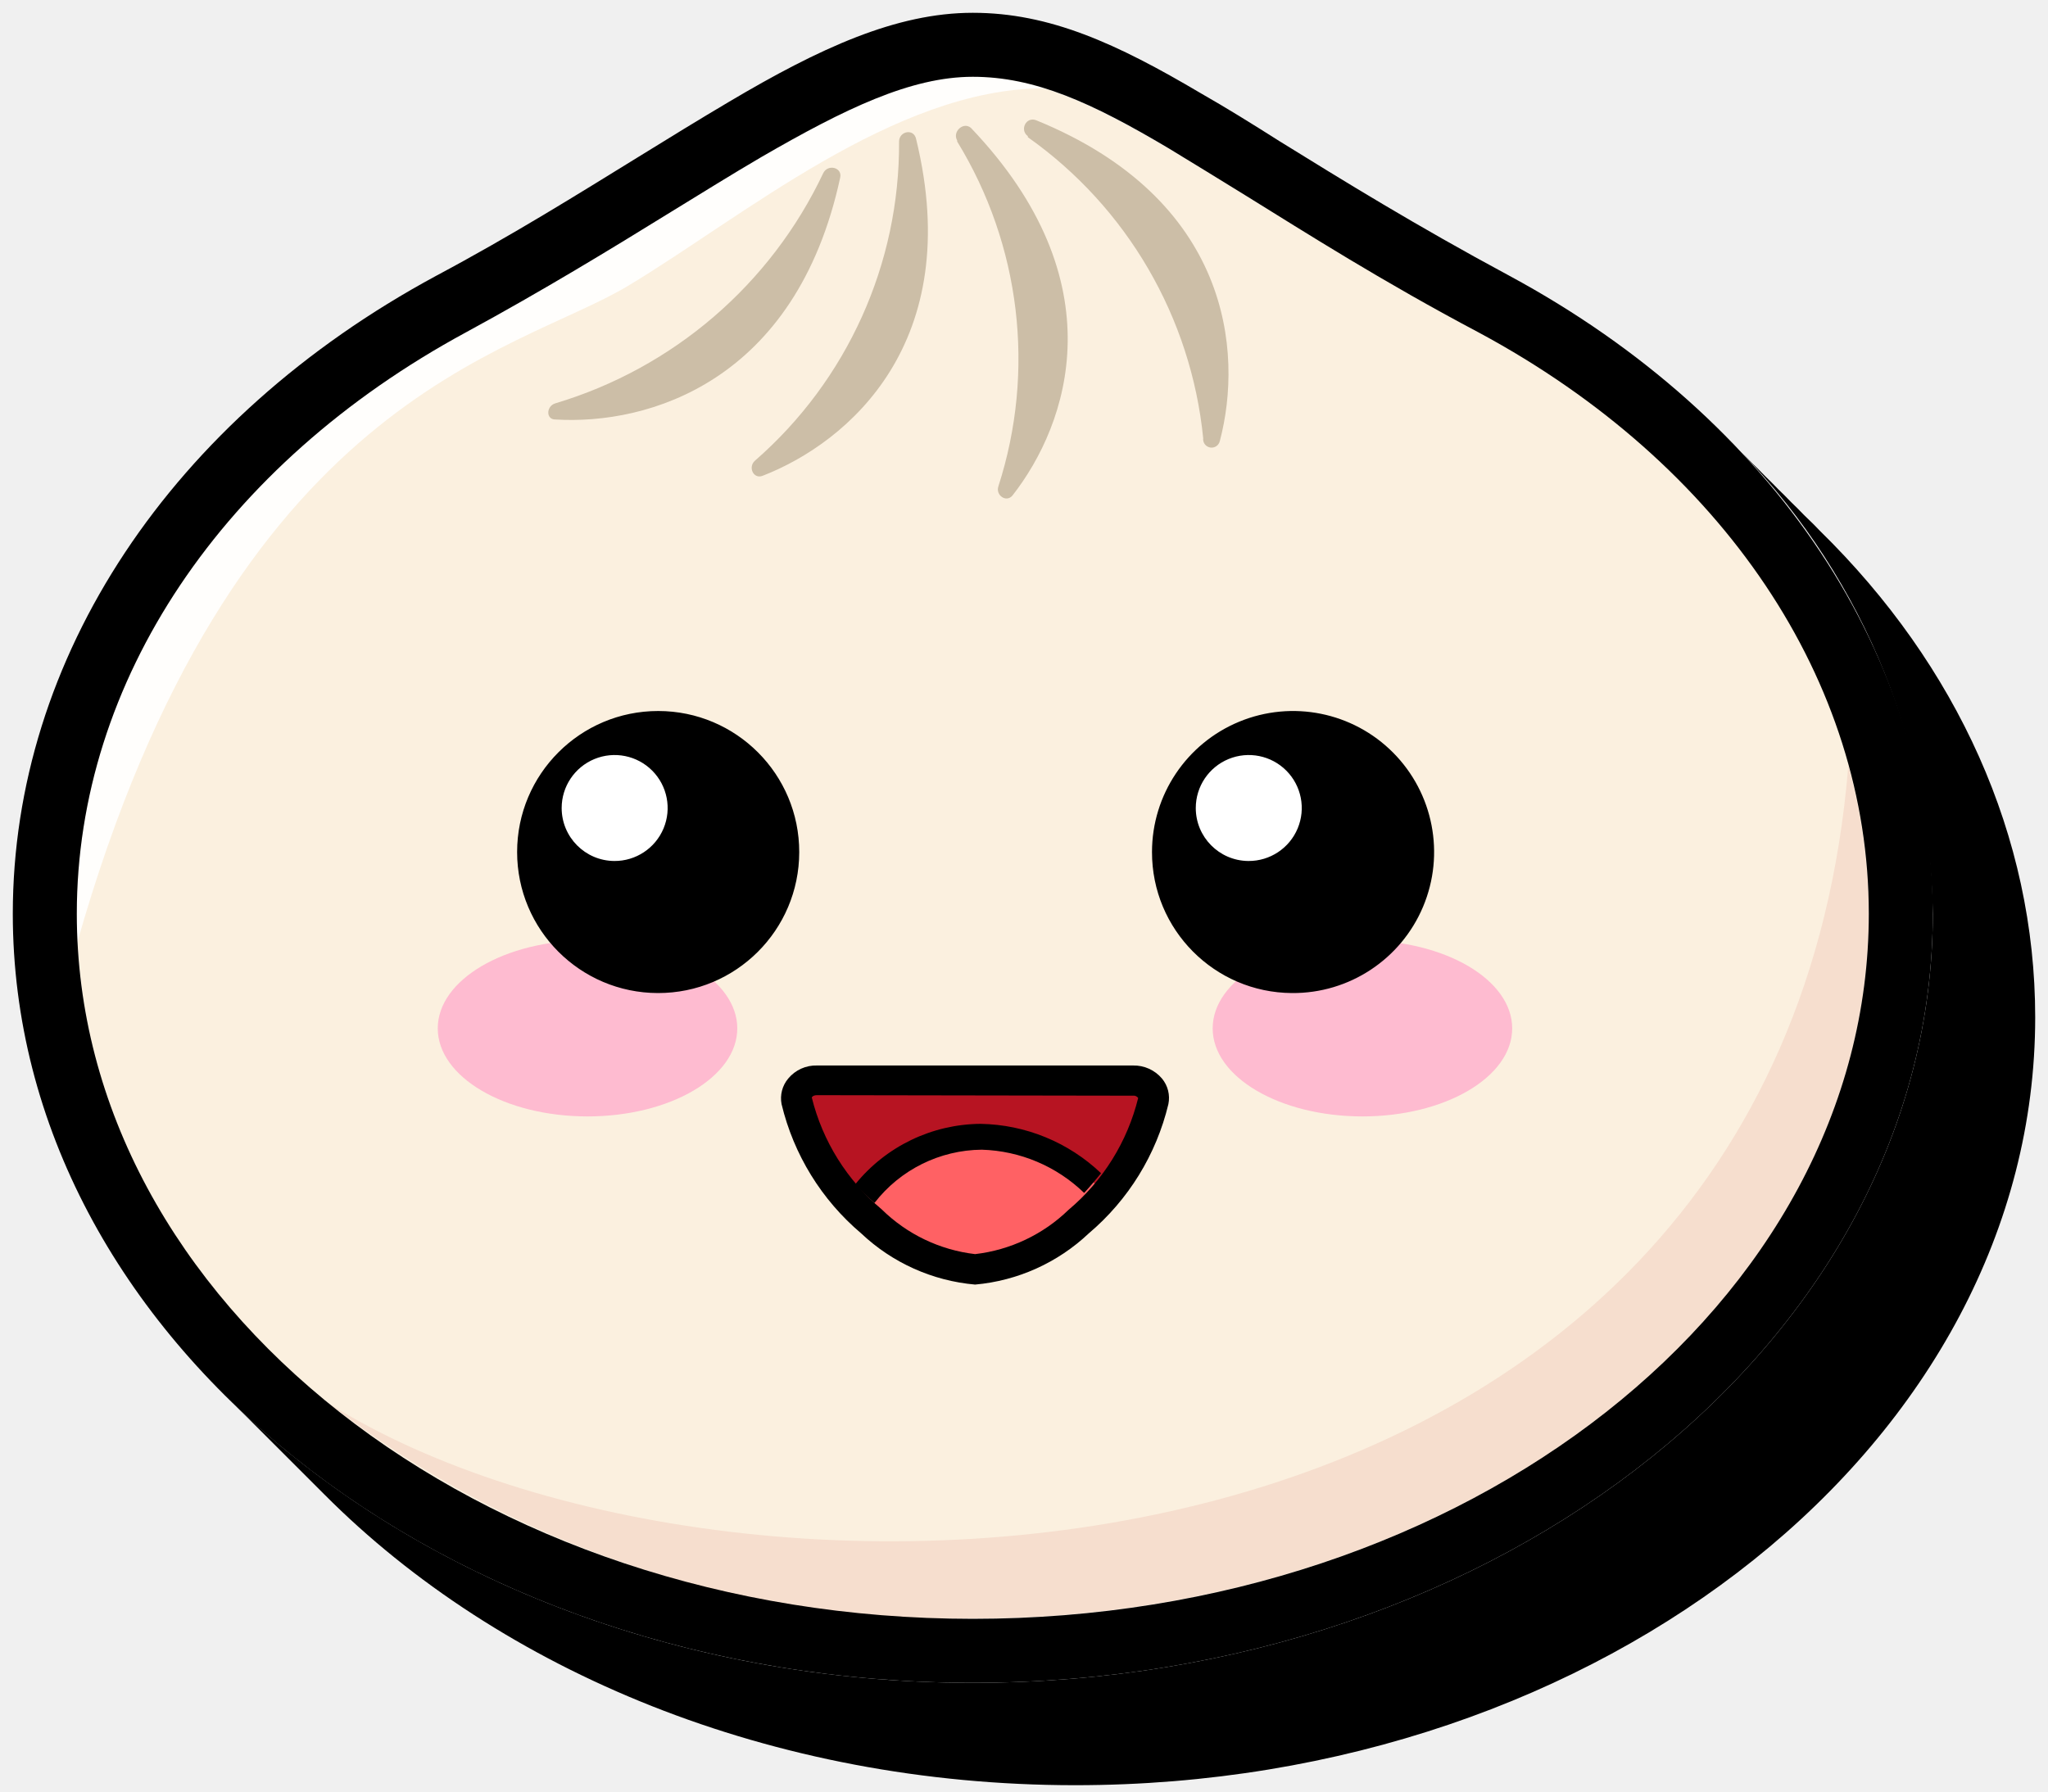
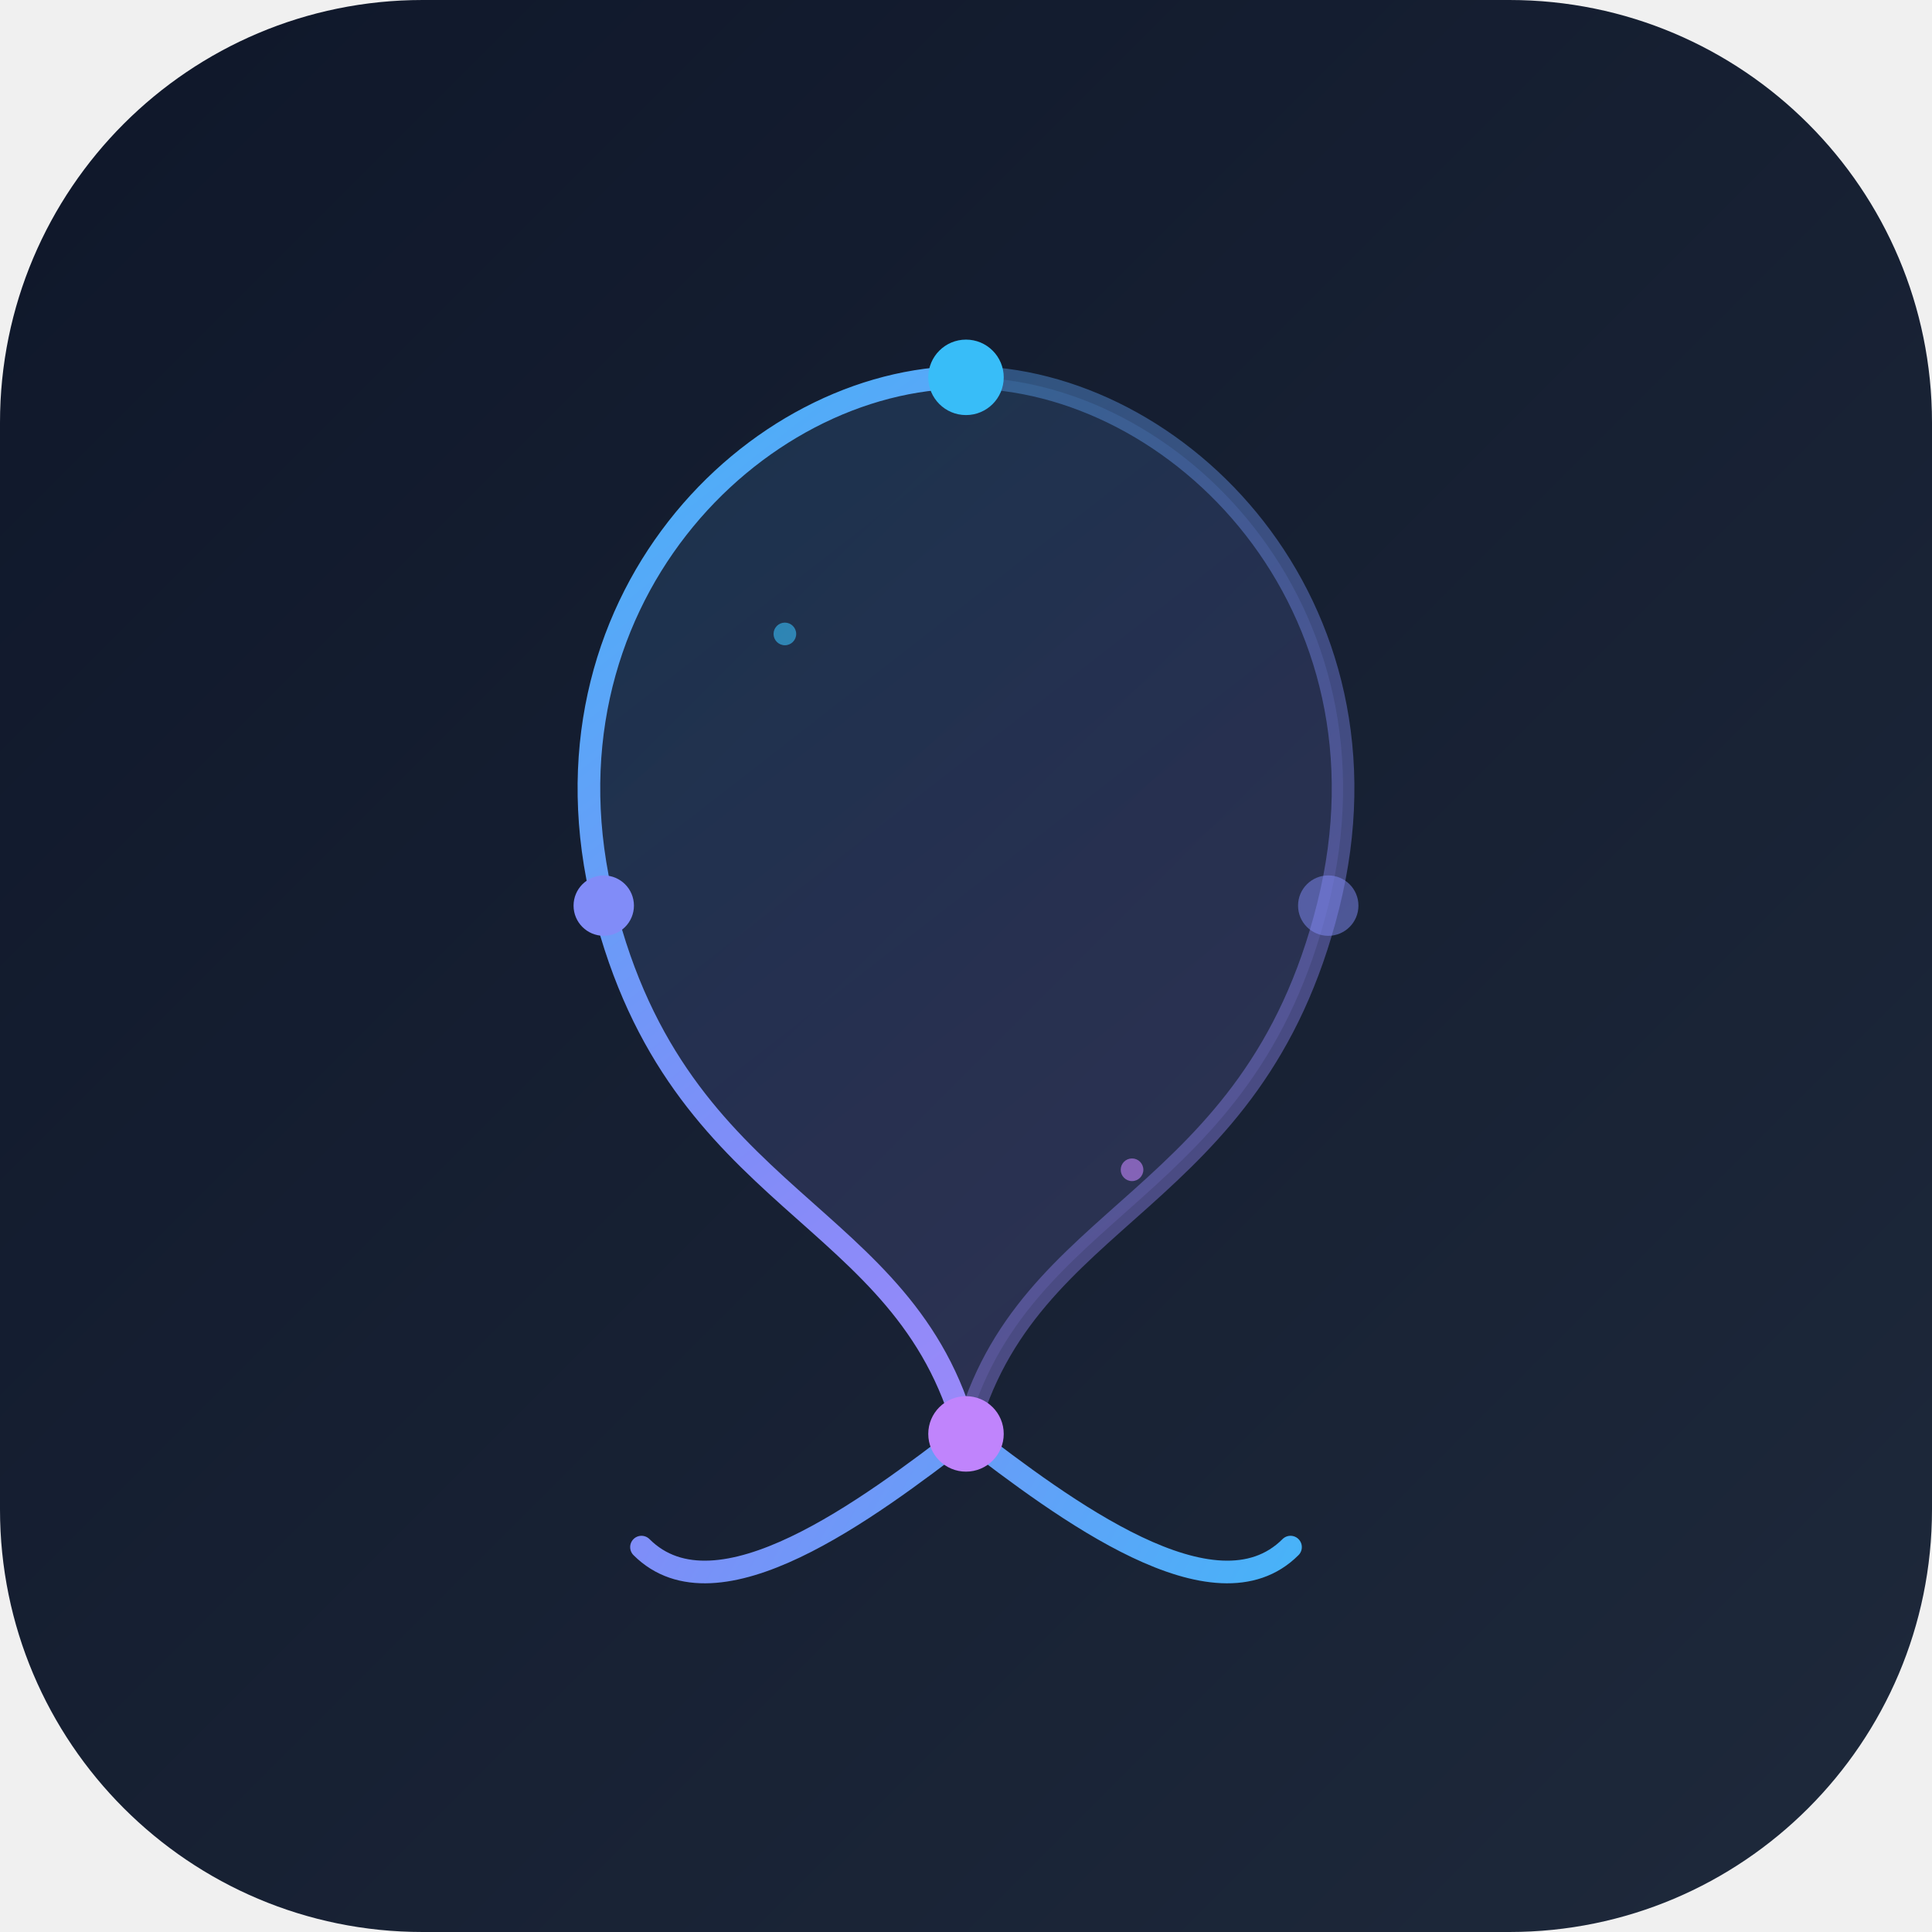
- <svg xmlns="http://www.w3.org/2000/svg" id="Bun" viewBox="0 0 80 70">
-   <path id="Shadow" d="M71.09,20.74c-.16-.17-.33-.34-.5-.5s-.33-.34-.5-.5-.33-.34-.5-.5-.33-.34-.5-.5-.33-.34-.5-.5-.33-.34-.5-.5-.33-.34-.5-.5A26.46,26.46,0,0,1,75.5,35.7c0,16.57-16.82,30.05-37.5,30.05-11.58,0-21.94-4.23-28.83-10.86l.5.5.5.5.5.5.5.5.5.5.5.5.5.5C19.55,65.3,30.14,69.75,42,69.75c20.68,0,37.5-13.48,37.5-30C79.5,32.69,76.46,26,71.09,20.74Z" />
-   <g id="Body">
-     <path id="Background" d="M73,35.7c0,15.21-15.67,27.54-35,27.54S3,50.91,3,35.7C3,26.27,9,17.94,18.22,13S33.18,3,38,3s8.94,4.13,19.78,10C67,17.94,73,26.27,73,35.7Z" style="fill:#fbf0df" />
-     <path id="Bottom_Shadow" data-name="Bottom Shadow" d="M73,35.7a21.67,21.67,0,0,0-.8-5.78c-2.73,33.3-43.35,34.9-59.32,24.94A40,40,0,0,0,38,63.24C57.3,63.24,73,50.89,73,35.7Z" style="fill:#f6dece" />
-     <path id="Light_Shine" data-name="Light Shine" d="M24.53,11.17C29,8.49,34.94,3.46,40.78,3.45A9.29,9.29,0,0,0,38,3c-2.42,0-5,1.25-8.25,3.13-1.13.66-2.3,1.39-3.54,2.15-2.33,1.44-5,3.07-8,4.7C8.69,18.13,3,26.62,3,35.7c0,.4,0,.8,0,1.19C9.06,15.48,20.07,13.85,24.53,11.17Z" style="fill:#fffefc" />
-     <path id="Top" d="M35.12,5.53A16.41,16.41,0,0,1,29.49,18c-.28.25-.06.73.3.59,3.37-1.31,7.92-5.23,6-13.14C35.71,5,35.12,5.12,35.12,5.53Zm2.27,0A16.24,16.24,0,0,1,39,19c-.12.35.31.65.55.36C41.74,16.56,43.65,11,37.93,5,37.64,4.74,37.19,5.14,37.39,5.49Zm2.76-.17A16.42,16.42,0,0,1,47,17.12a.33.33,0,0,0,.65.11c.92-3.49.4-9.44-7.17-12.53C40.08,4.54,39.82,5.08,40.15,5.32ZM21.69,15.76a16.94,16.94,0,0,0,10.47-9c.18-.36.75-.22.66.18-1.73,8-7.52,9.67-11.12,9.45C21.32,16.4,21.33,15.87,21.69,15.76Z" style="fill:#ccbea7;fill-rule:evenodd" />
-     <path id="Outline" d="M38,65.75C17.32,65.75.5,52.27.5,35.7c0-10,6.18-19.33,16.53-24.92,3-1.6,5.57-3.21,7.86-4.62,1.26-.78,2.45-1.51,3.6-2.19C32,1.89,35,.5,38,.5s5.62,1.2,8.9,3.14c1,.57,2,1.19,3.07,1.87,2.49,1.54,5.3,3.28,9,5.27C69.32,16.37,75.5,25.69,75.5,35.7,75.5,52.27,58.68,65.75,38,65.75ZM38,3c-2.42,0-5,1.25-8.25,3.13-1.13.66-2.3,1.39-3.54,2.15-2.33,1.44-5,3.07-8,4.7C8.69,18.13,3,26.62,3,35.7,3,50.89,18.7,63.25,38,63.25S73,50.89,73,35.7C73,26.62,67.31,18.13,57.78,13,54,11,51.05,9.12,48.66,7.64c-1.09-.67-2.09-1.29-3-1.84C42.63,4,40.42,3,38,3Z" />
-   </g>
-   <g id="Mouth">
-     <g id="Background-2" data-name="Background">
-       <path d="M45.05,43a8.93,8.93,0,0,1-2.92,4.71,6.81,6.81,0,0,1-4,1.88A6.84,6.84,0,0,1,34,47.71,8.93,8.93,0,0,1,31.12,43a.72.72,0,0,1,.8-.81H44.26A.72.72,0,0,1,45.05,43Z" style="fill:#b71422" />
-     </g>
-     <g id="Tongue">
-       <path id="Background-3" data-name="Background" d="M34,47.79a6.91,6.91,0,0,0,4.12,1.9,6.91,6.91,0,0,0,4.11-1.9,10.63,10.63,0,0,0,1-1.07,6.83,6.83,0,0,0-4.9-2.31,6.15,6.15,0,0,0-5,2.78C33.56,47.4,33.76,47.6,34,47.79Z" style="fill:#ff6164" />
-       <path id="Outline-2" data-name="Outline" d="M34.16,47a5.36,5.36,0,0,1,4.19-2.08,6,6,0,0,1,4,1.69c.23-.25.45-.51.66-.77a7,7,0,0,0-4.71-1.93,6.36,6.36,0,0,0-4.89,2.36A9.53,9.53,0,0,0,34.16,47Z" />
-     </g>
-     <path id="Outline-3" data-name="Outline" d="M38.09,50.19a7.42,7.42,0,0,1-4.45-2,9.52,9.52,0,0,1-3.11-5.05,1.2,1.2,0,0,1,.26-1,1.41,1.41,0,0,1,1.13-.51H44.26a1.44,1.44,0,0,1,1.13.51,1.19,1.19,0,0,1,.25,1h0a9.52,9.52,0,0,1-3.11,5.05A7.42,7.42,0,0,1,38.09,50.19Zm-6.17-7.4c-.16,0-.2.07-.21.09a8.29,8.29,0,0,0,2.73,4.37A6.23,6.23,0,0,0,38.09,49a6.28,6.28,0,0,0,3.65-1.73,8.3,8.3,0,0,0,2.72-4.37.21.21,0,0,0-.2-.09Z" />
-   </g>
-   <g id="Face">
-     <ellipse id="Right_Blush" data-name="Right Blush" cx="53.22" cy="40.18" rx="5.85" ry="3.44" style="fill:#febbd0" />
-     <ellipse id="Left_Bluch" data-name="Left Bluch" cx="22.95" cy="40.18" rx="5.85" ry="3.44" style="fill:#febbd0" />
-     <path id="Eyes" d="M25.7,38.8a5.51,5.51,0,1,0-5.5-5.51A5.51,5.51,0,0,0,25.7,38.8Zm24.77,0A5.51,5.51,0,1,0,45,33.29,5.5,5.5,0,0,0,50.47,38.8Z" style="fill-rule:evenodd" />
-     <path id="Iris" d="M24,33.64a2.07,2.07,0,1,0-2.06-2.07A2.07,2.07,0,0,0,24,33.64Zm24.77,0a2.07,2.07,0,1,0-2.06-2.07A2.07,2.07,0,0,0,48.75,33.64Z" style="fill:#fff;fill-rule:evenodd" />
-   </g>
+ <svg xmlns="http://www.w3.org/2000/svg" viewBox="0 0 512 512" fill="none">
+   <defs>
+     <linearGradient id="bg" x1="0" y1="0" x2="512" y2="512" gradientUnits="userSpaceOnUse">
+       <stop offset="0%" stop-color="#0f172a" />
+       <stop offset="100%" stop-color="#1e293b" />
+     </linearGradient>
+     <linearGradient id="tail" x1="120" y1="80" x2="400" y2="440" gradientUnits="userSpaceOnUse">
+       <stop offset="0%" stop-color="#38bdf8" />
+       <stop offset="50%" stop-color="#818cf8" />
+       <stop offset="100%" stop-color="#c084fc" />
+     </linearGradient>
+     <linearGradient id="fin" x1="200" y1="340" x2="380" y2="440" gradientUnits="userSpaceOnUse">
+       <stop offset="0%" stop-color="#818cf8" />
+       <stop offset="100%" stop-color="#38bdf8" />
+     </linearGradient>
+   </defs>
+   <rect width="512" height="512" rx="112" fill="url(#bg)" />
+   <path d="M256 100        C200 100, 140 160, 160 240        C180 320, 240 320, 256 380        C272 320, 332 320, 352 240        C372 160, 312 100, 256 100Z" fill="url(#tail)" opacity="0.15" />
+   <path d="M256 100        C200 100, 140 160, 160 240        C180 320, 240 320, 256 380" stroke="url(#tail)" stroke-width="6" stroke-linecap="round" fill="none" />
+   <path d="M256 100        C312 100, 372 160, 352 240        C332 320, 272 320, 256 380" stroke="url(#tail)" stroke-width="6" stroke-linecap="round" fill="none" opacity="0.4" />
+   <path d="M256 380 C230 400, 190 430, 170 410        M256 380 C282 400, 322 430, 342 410" stroke="url(#fin)" stroke-width="6" stroke-linecap="round" fill="none" />
+   <circle cx="256" cy="100" r="10" fill="#38bdf8" />
+   <circle cx="160" cy="240" r="8" fill="#818cf8" />
+   <circle cx="352" cy="240" r="8" fill="#818cf8" opacity="0.5" />
+   <circle cx="256" cy="380" r="10" fill="#c084fc" />
+   <circle cx="208" cy="168" r="3" fill="#38bdf8" opacity="0.6" />
+   <circle cx="300" cy="310" r="3" fill="#c084fc" opacity="0.6" />
</svg>
